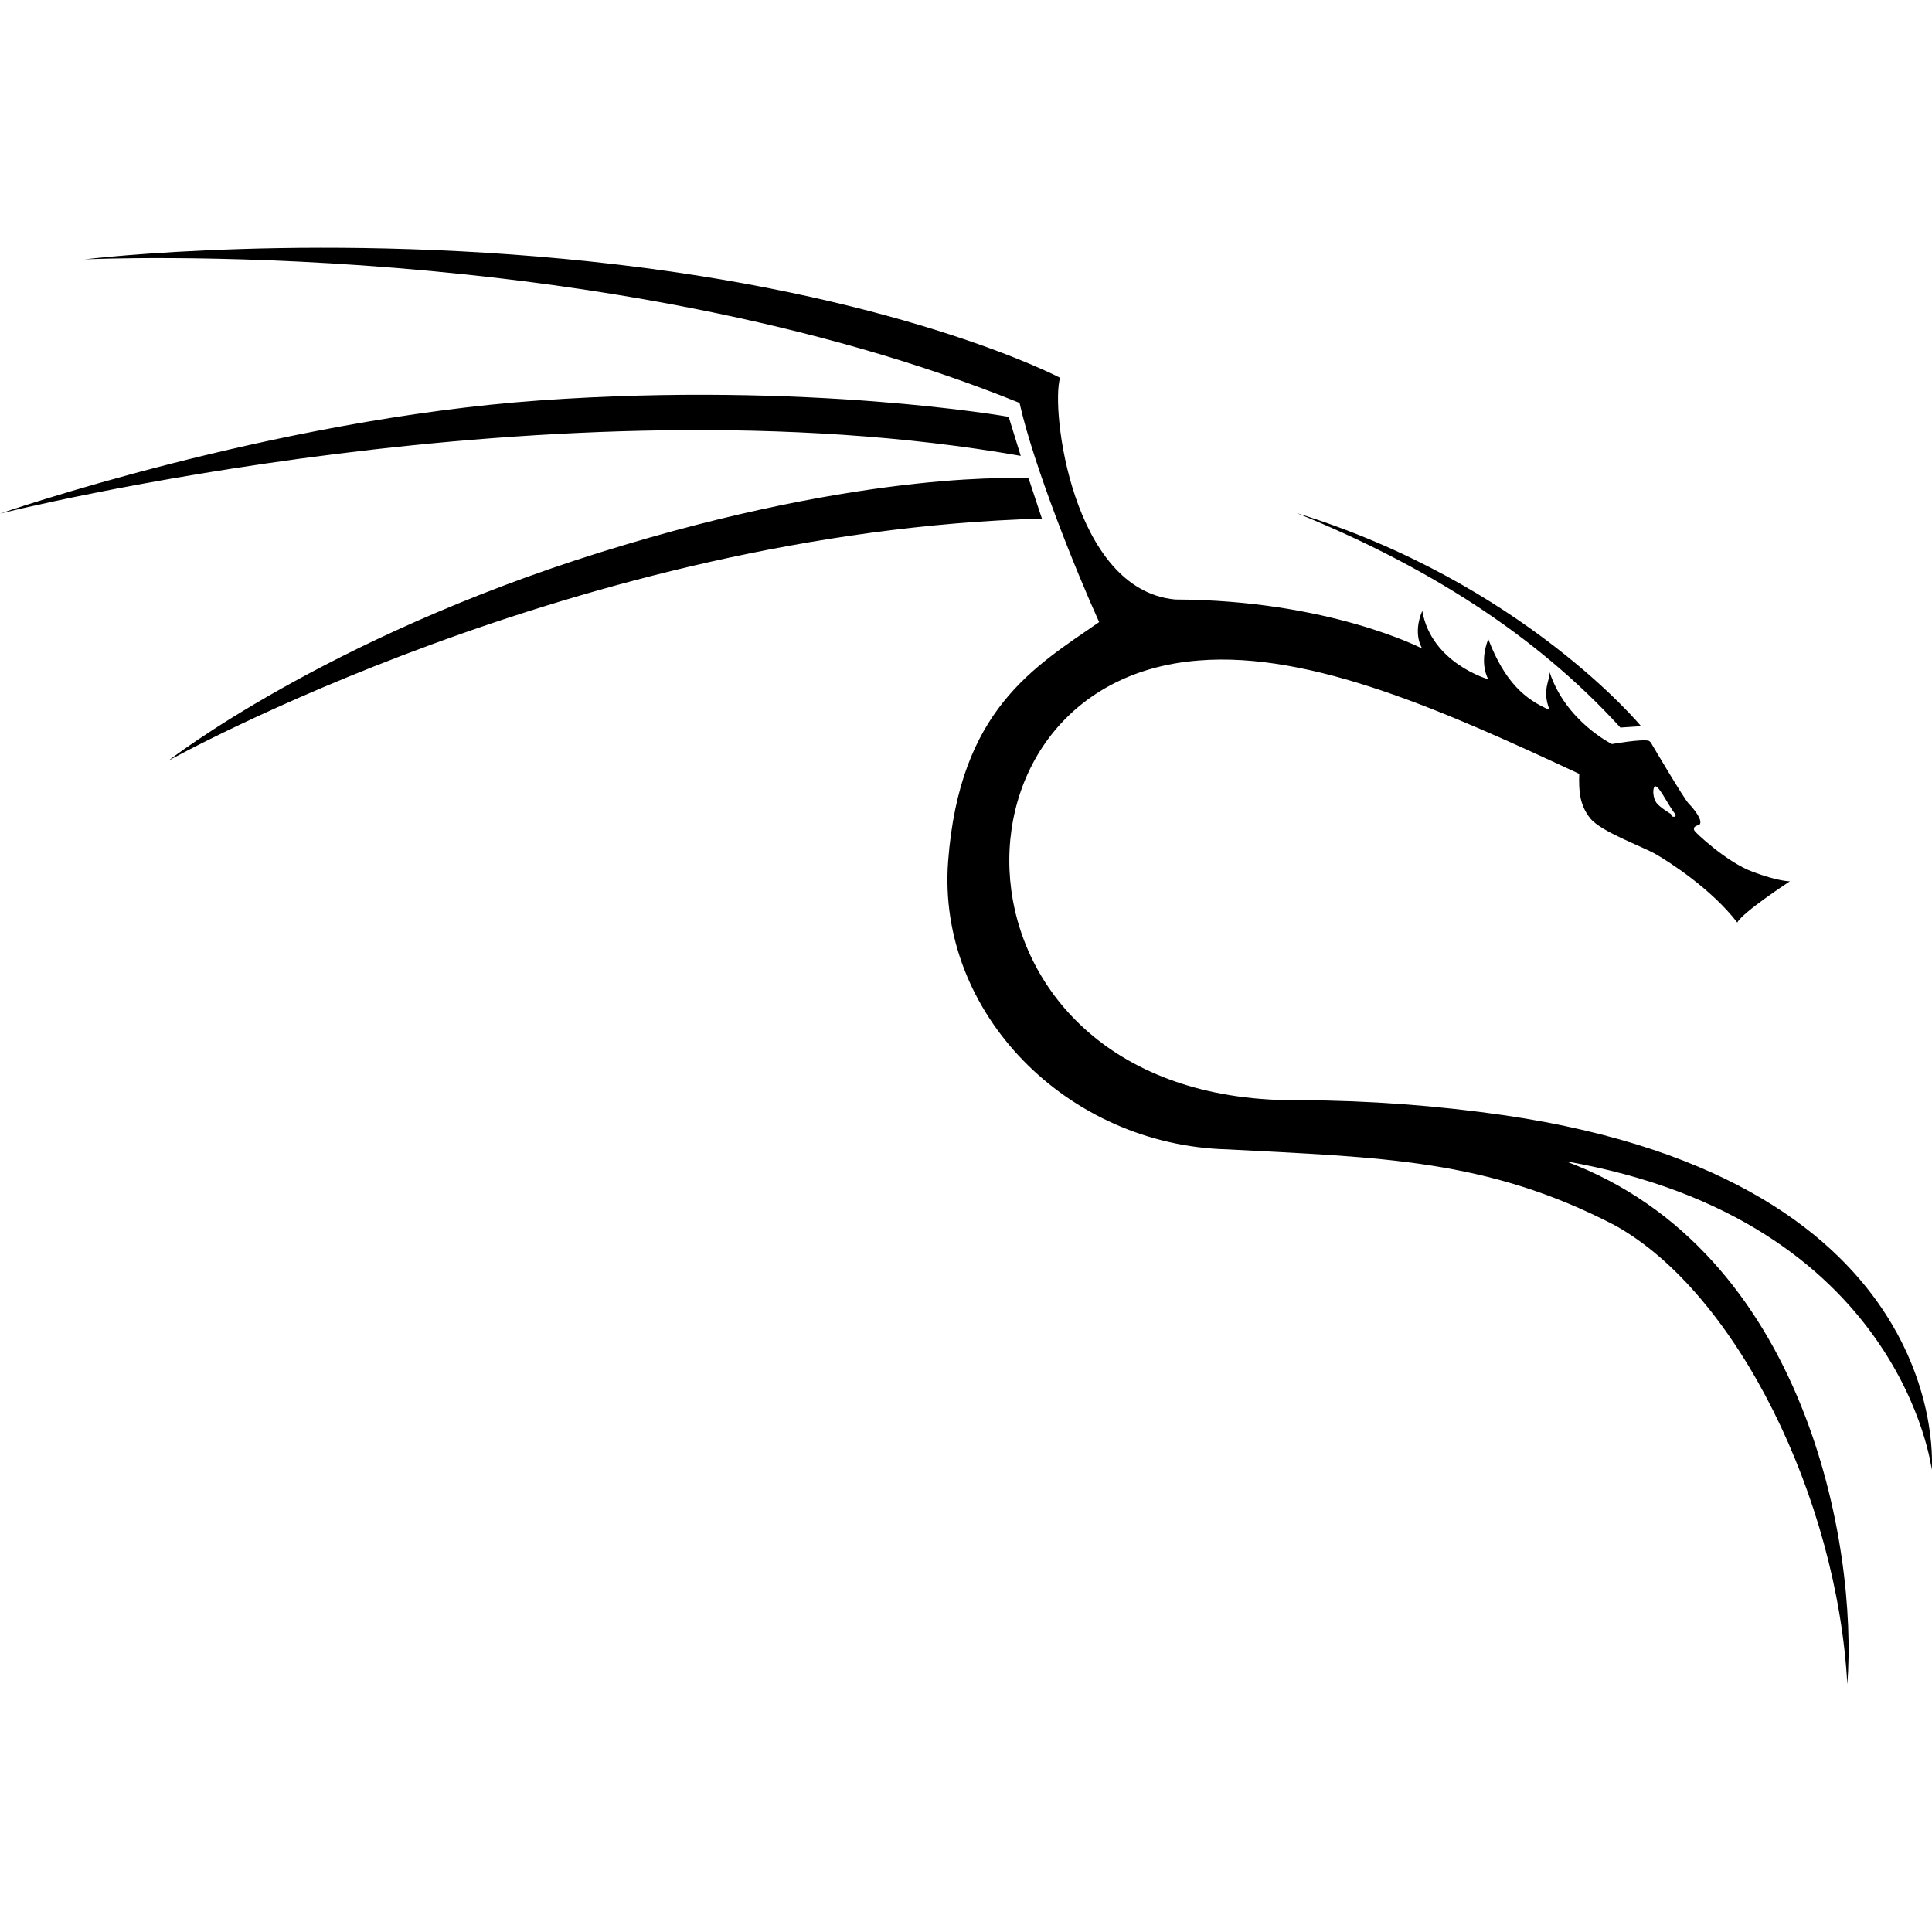
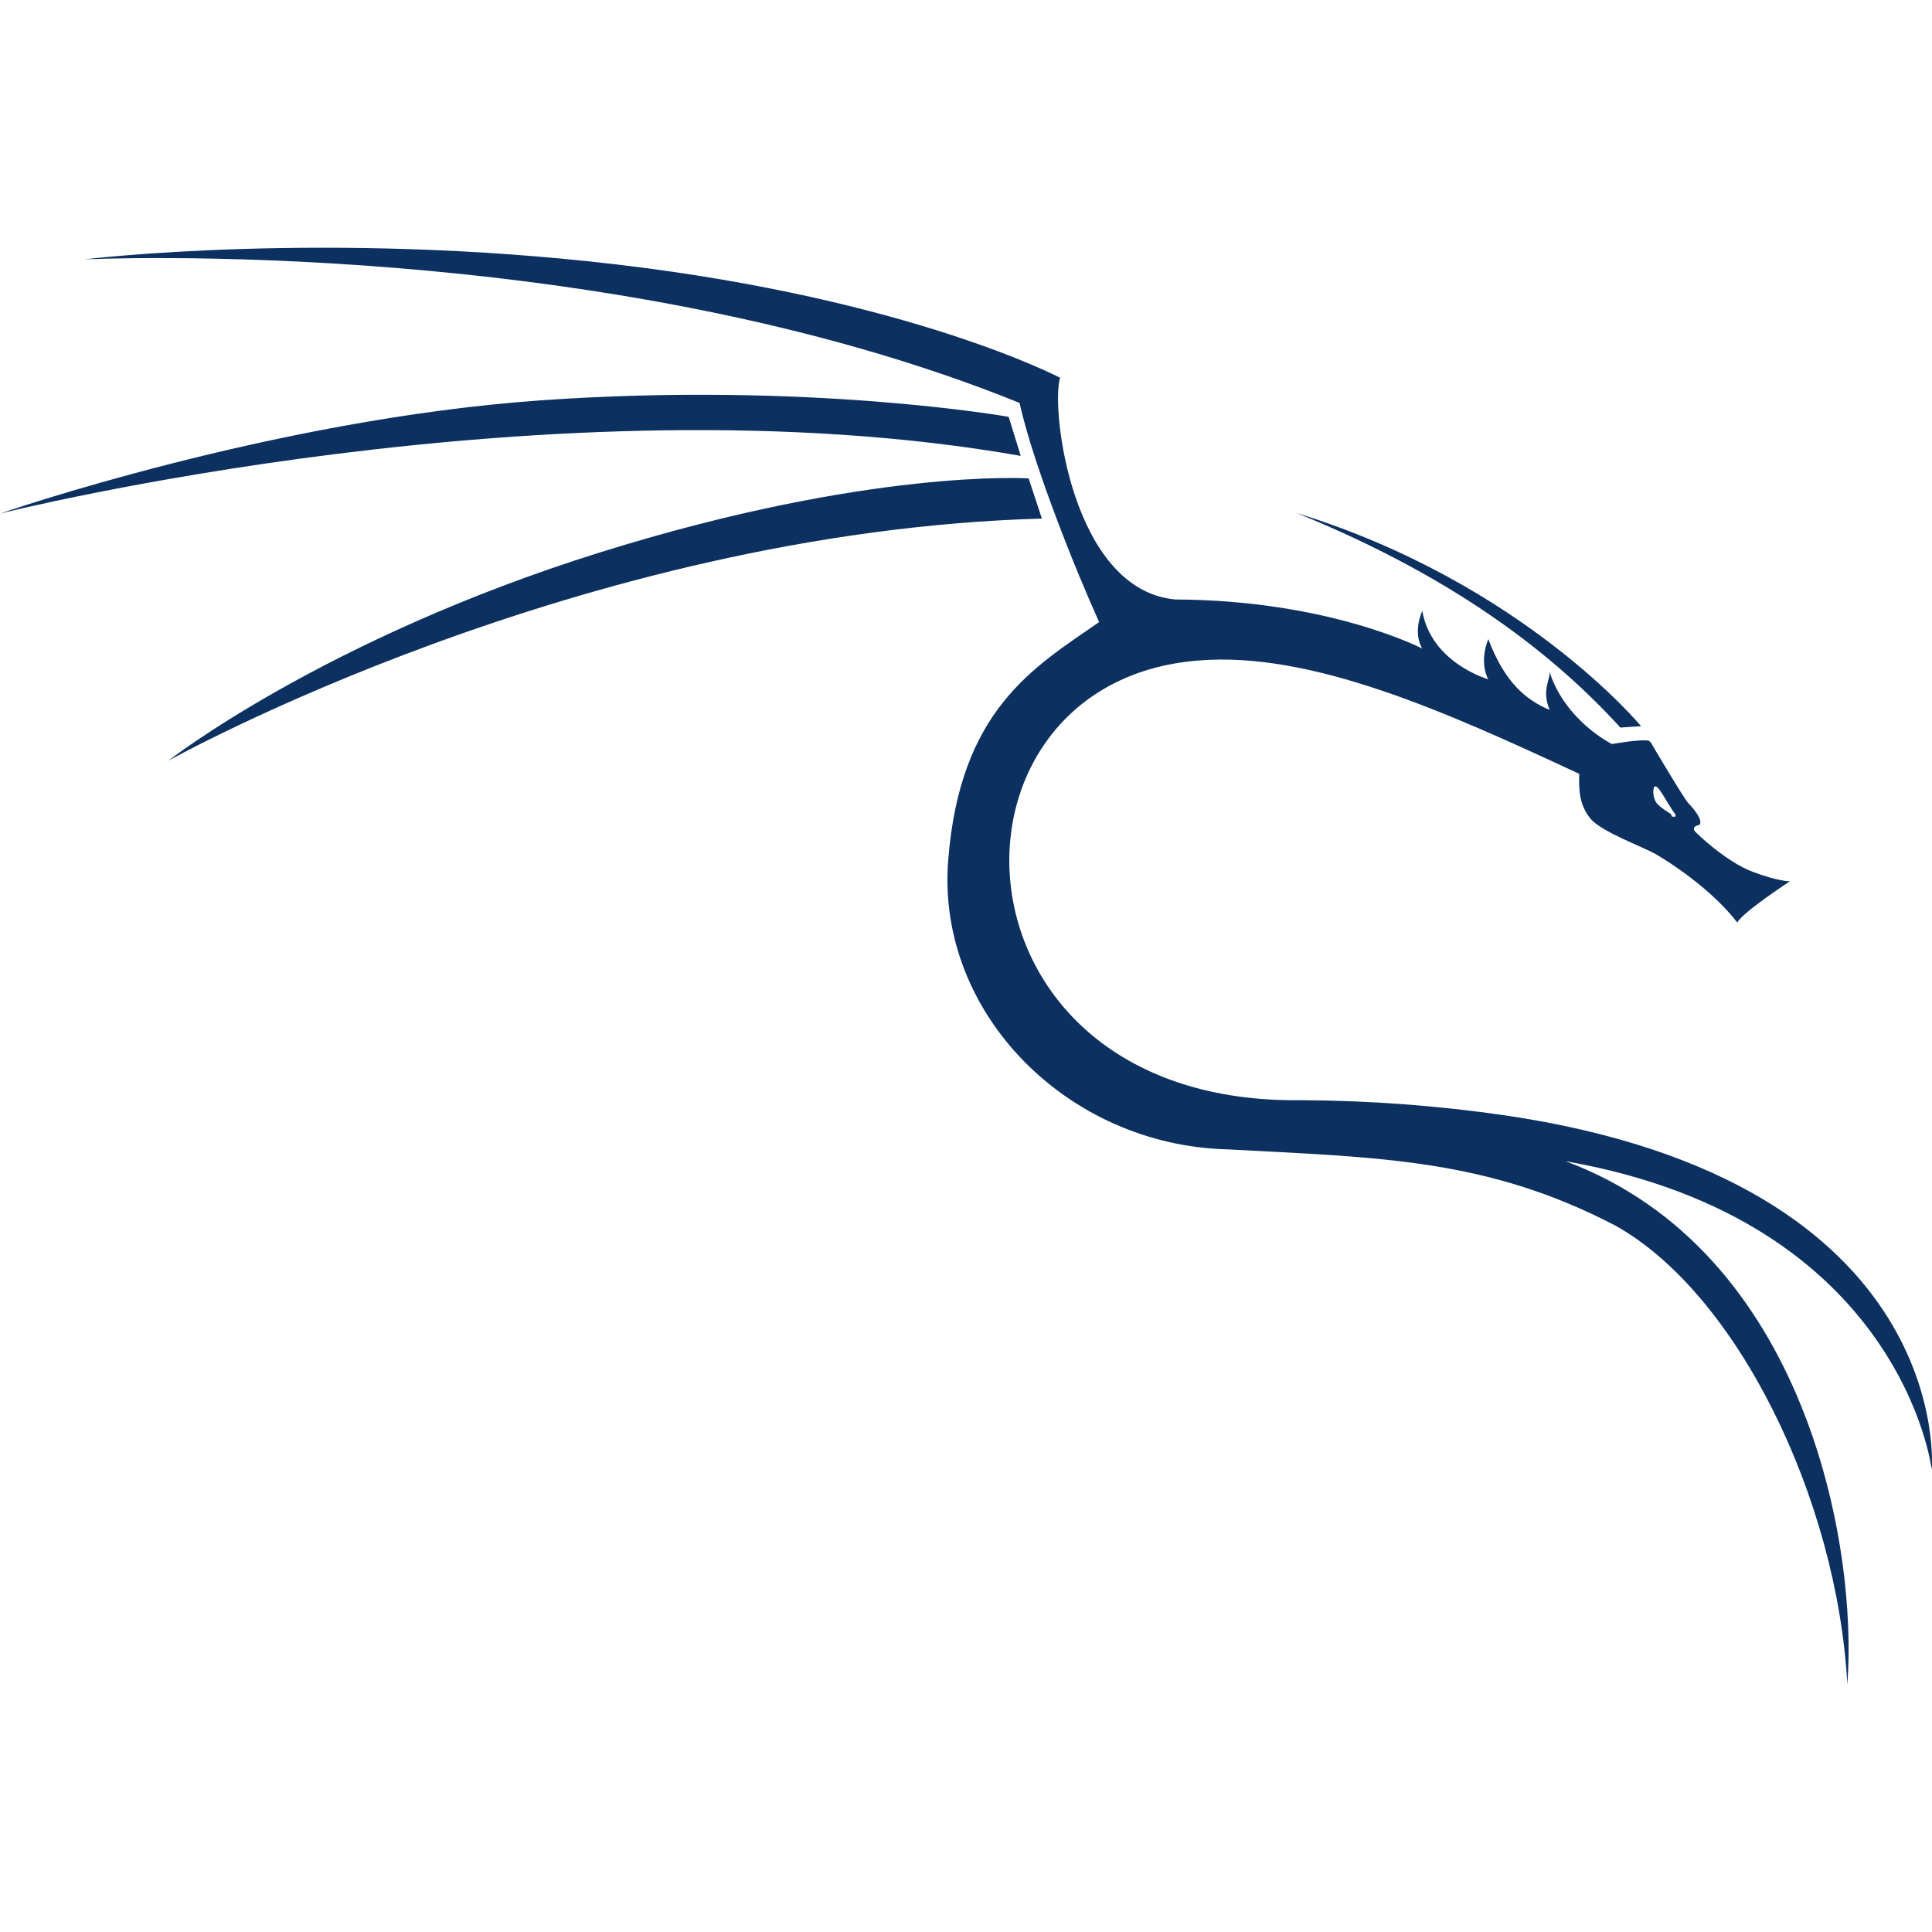
- <svg xmlns="http://www.w3.org/2000/svg" role="img" viewBox="0 0 24 24">
+ <svg xmlns="http://www.w3.org/2000/svg" fill="#0C3060" role="img" viewBox="0 0 24 24">
  <path d="M12.778 5.943s-1.97-.13-5.327.92c-3.42 1.07-5.36 2.587-5.36 2.587s5.098-2.847 10.852-3.008zm7.351 3.095l.257-.017s-1.468-1.78-4.278-2.648c1.58.642 2.954 1.493 4.021 2.665zm.42.74c.039-.068.166.217.263.337.004.024.01.039-.045.027-.005-.025-.013-.032-.013-.032s-.135-.08-.177-.137c-.041-.057-.049-.157-.028-.195zm3.448 8.479s.312-3.578-5.31-4.403a18.277 18.277 0 0 0-2.524-.187c-4.506.06-4.67-5.197-1.275-5.462 1.407-.116 3.087.643 4.73 1.408-.007.204.002.385.136.552.134.168.648.35.813.445.164.094.691.43 1.014.85.07-.131.654-.512.654-.512s-.14.003-.465-.119c-.326-.122-.713-.49-.722-.511-.01-.022-.015-.055.06-.07.059-.049-.072-.207-.13-.265-.058-.058-.445-.716-.454-.73-.009-.016-.012-.031-.04-.05-.085-.027-.46.04-.46.04s-.575-.283-.774-.893c.003.107-.099.224 0 .469-.3-.127-.558-.344-.762-.88-.12.305 0 .499 0 .499s-.707-.198-.82-.85c-.124.293 0 .469 0 .469s-1.153-.602-3.069-.61c-1.283-.118-1.55-2.374-1.43-2.754 0 0-1.85-.975-5.493-1.406-3.642-.43-6.628-.065-6.628-.065s6.45-.31 11.617 1.783c.176.785.704 2.094.989 2.723-.815.563-1.733 1.092-1.876 2.97-.143 1.878 1.472 3.53 3.474 3.58 1.9.102 3.214.116 4.806.942 1.52.84 2.766 3.4 2.89 5.703.132-1.709-.509-5.383-3.5-6.498 4.181.732 4.549 3.832 4.549 3.832zM12.68 5.663l-.15-.485s-2.484-.441-5.822-.204C3.37 5.211 0 6.38 0 6.38s6.896-1.735 12.68-.717Z" />
</svg>
